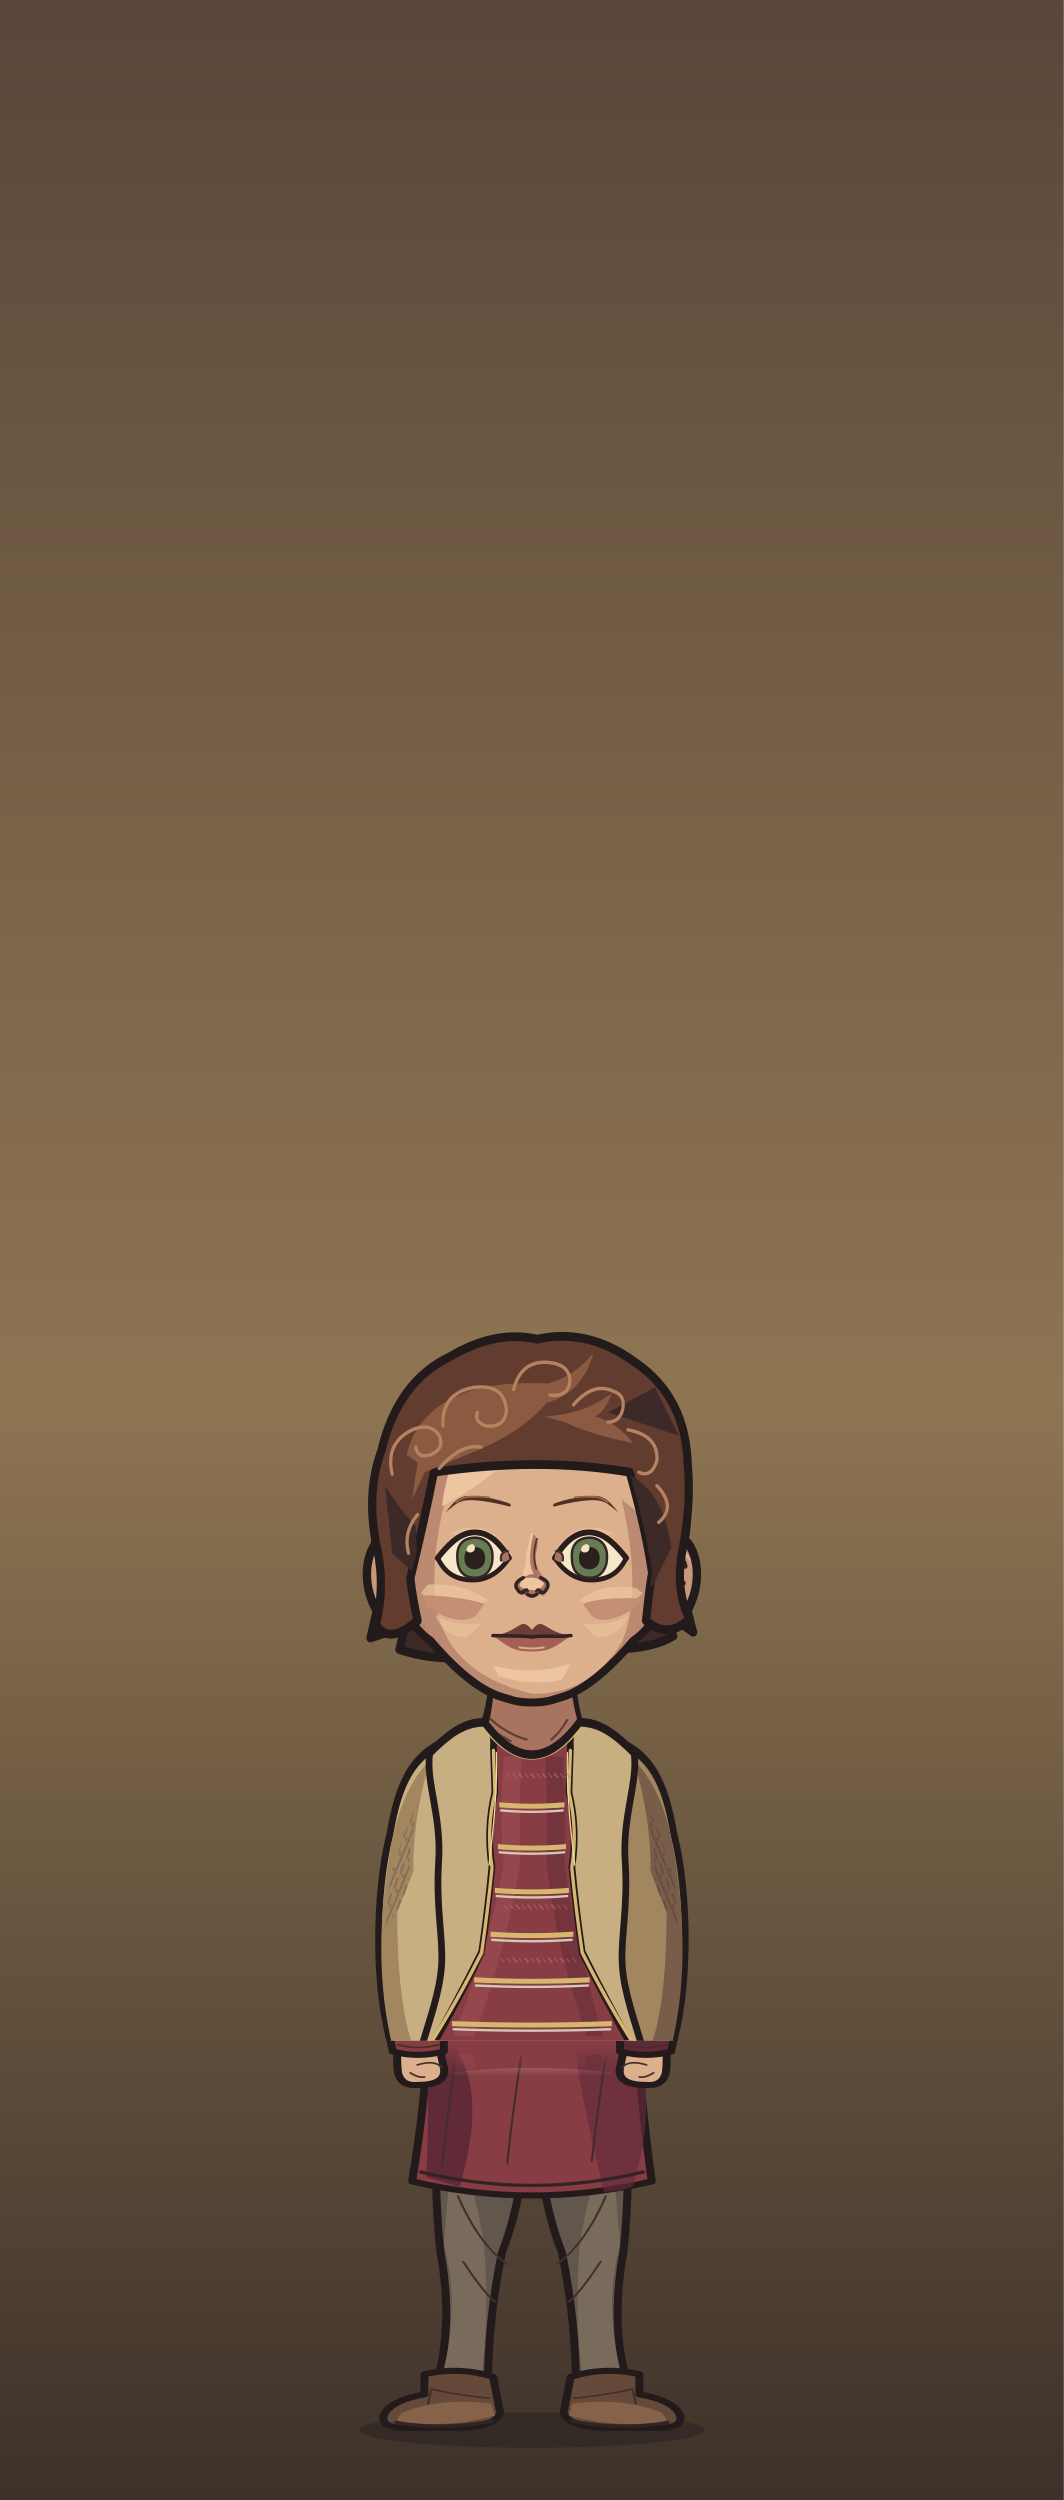
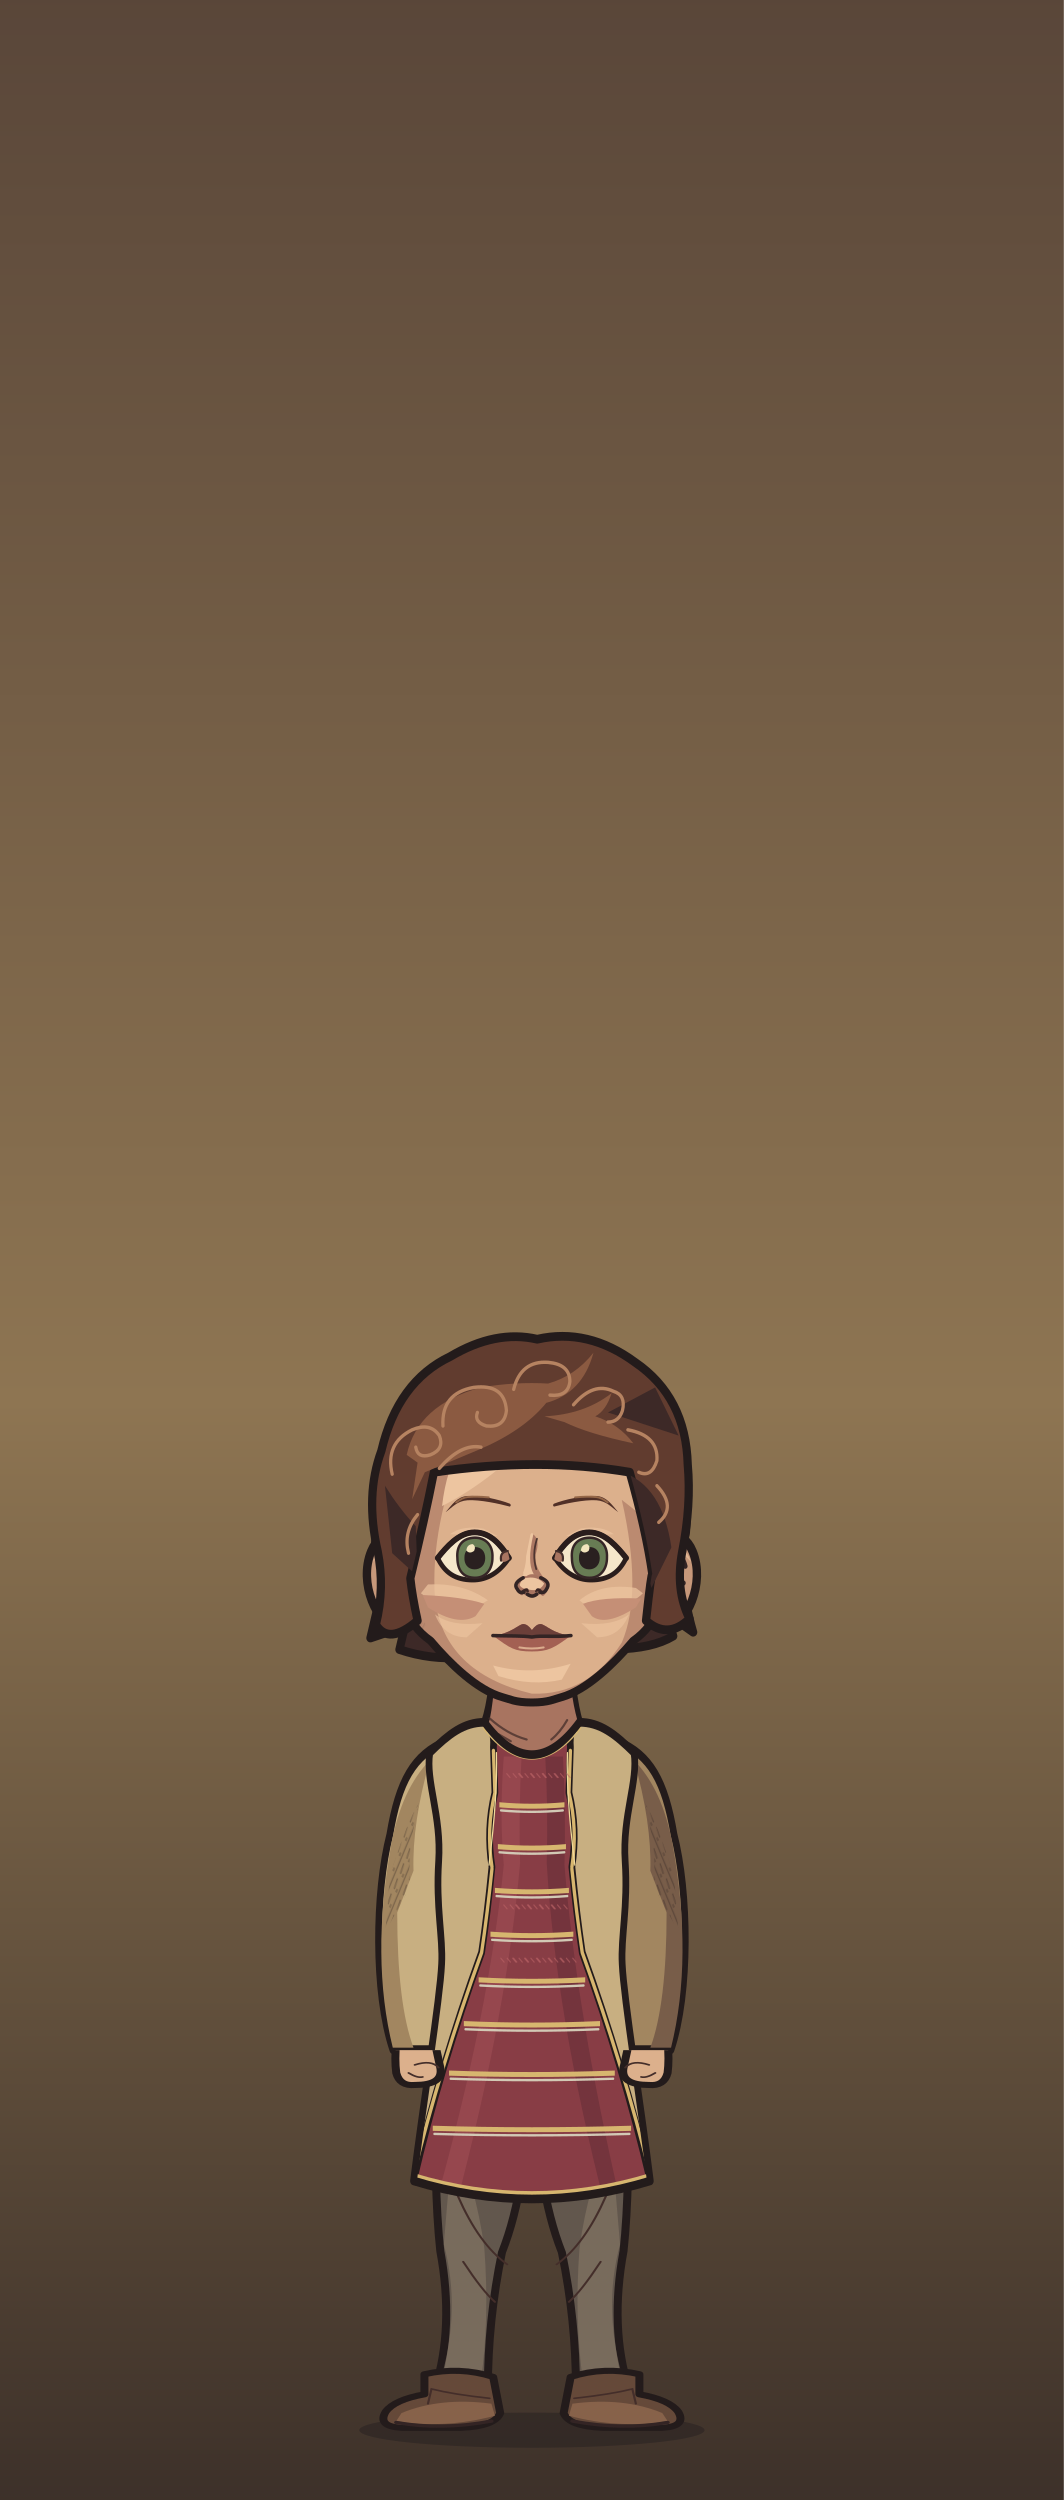
<svg xmlns="http://www.w3.org/2000/svg" xmlns:xlink="http://www.w3.org/1999/xlink" aria-labelledby="title" width="320" height="752" viewBox="0 0 320 752" role="img">
  <defs>
    <style>
      .edge {stroke:#231b1b;stroke-width:4.55;stroke-linecap:round;stroke-linejoin:round}
      .seam {fill:none;stroke:#332424;stroke-width:2.45;stroke-linecap:round;stroke-linejoin:round}
      .etch {fill:none;stroke:#442e2a;stroke-width:1.25;stroke-linecap:round}
      .hair-line {fill:none;stroke:#967661;stroke-width:1.45;stroke-linecap:round}
      .white {fill:#f5e7ca;stroke:#2a1d1c;stroke-width:2.65;stroke-linejoin:round}
      .label {fill:#efdfc1;font:600 20px Georgia,serif}
      .muted {fill:#b8aa96;font:13px 'Segoe UI',sans-serif}
      .section {fill:#dcbb8e;font:600 14px 'Segoe UI',sans-serif}
    </style>
    <linearGradient id="umber" x2="0" y2="1" gradientUnits="objectBoundingBox">
      <stop stop-color="#594639" />
      <stop offset=".56" stop-color="#8e7552" />
      <stop offset="1" stop-color="#3c3029" />
    </linearGradient>
    <linearGradient id="ash" x2="0" y2="1" gradientUnits="objectBoundingBox">
      <stop stop-color="#3b423d" />
      <stop offset=".56" stop-color="#7a7d67" />
      <stop offset="1" stop-color="#242b28" />
    </linearGradient>
    <linearGradient id="rose" x2="0" y2="1" gradientUnits="objectBoundingBox">
      <stop stop-color="#51404a" />
      <stop offset=".56" stop-color="#8a6972" />
      <stop offset="1" stop-color="#372c33" />
    </linearGradient>
    <pattern id="paper-grain" width="63" height="57" patternUnits="userSpaceOnUse">
      <path d="M1 16l2-1m21-4 5-2m16 7 6-1M12 32l3-1m16 11 4-1m20-14 4 1M4 51l5-1m41 0 9-2" fill="none" stroke="#231a1b" stroke-width=".85" opacity=".19" />
      <path d="M4 5l9-1m29 2 2-1M1 40l4-1m12 9 1-1m21-23 4-1m9 12 5-2" fill="none" stroke="#f0dbb5" stroke-width=".85" opacity=".23" />
      <path d="M16 19h.6m13-3h.7m28 6h.7m-39 15h.6m23 4h.6m-12 11h.7m29-39h.7" fill="none" stroke="#21191a" stroke-width="1.2" opacity=".28" stroke-linecap="round" />
    </pattern>
    <pattern id="ink-lines" width="7" height="9" patternUnits="userSpaceOnUse" patternTransform="rotate(28)">
      <path d="M1 -2V10m2.8-8 .6 6m1.9-1v5" stroke="#271d1d" stroke-width=".95" fill="none" opacity=".65" />
    </pattern>
    <radialGradient id="vignette" cx=".5" cy=".39" r=".72">
      <stop offset=".47" stop-color="#20191c" stop-opacity="0" />
      <stop offset="1" stop-color="#20191c" stop-opacity=".48" />
    </radialGradient>
    <g id="firs" fill="currentColor">
      <path d="M10 439Q15 379 12 300L9 220 15 146 15 54 19 80 21 147 28 230 25 326 29 439Z" />
      <path d="M17 169Q27 174 45 174L57 169 49 179 27 187 17 185                M18 194Q29 196 52 192L63 183 56 194 26 205 16 207                M15 225Q46 230 67 218L77 206 71 223 42 238 18 241                M17 252Q48 255 78 245L91 230 84 249 52 266 20 269                M14 282Q40 281 71 278L88 261 84 281 57 291 19 298                M19 312Q43 316 69 310L88 299 84 310 58 322 22 325" />
      <path d="M6 312 0 315V284L11 285M0 266 13 270V250L0 249M0 220 15 221 15 206 0 202                M0 180 16 181V167L0 165M0 141 15 150V138L0 133M0 112 17 127V118L0 104" />
      <path d="M64 440Q55 380 58 324L59 258 63 217 68 222 65 266 68 328 76 440Z                M63 291Q78 294 89 282L100 267 96 283 81 301 62 307                M63 323Q80 323 106 304L98 321 68 339                M63 316Q44 306 37 293L41 307 64 329Z" />
    </g>
    <g id="brambles" fill="none" stroke="currentColor" stroke-linecap="round" stroke-linejoin="round">
      <path stroke-width="3.8" d="M9 440Q13 401 21 380T26 333m-8 57Q39 375 43 352m-28 46Q6 377 0 376M41 440Q41 402 63 385m-20 44q26-6 39-30" />
      <path stroke-width="2" d="M23 364l14-13m-12 4-7-15m20 29 17-4m-15-1 1-11m13 49 2-17m2 14 18-5m-34 32q-12-10-17-10" />
    </g>
    <g id="night-scratches" fill="none" stroke="currentColor" stroke-width="1.2" stroke-linecap="round">
      <path d="M16 113q32-11 54-8m-30 9 16-3m184-40q19-4 44 1m-11 7 19 4                M24 335q33-3 68-16m-44 16 26-4m164-9q31 5 60-3m-39 8 38-3                M27 391q22-6 52-5m168 14q28-8 57-8m-40 11 24-4                M55 178l18-6m177 36 17 3m-12-4 17-1" />
    </g>
    <g id="shirt-setting">
      <rect width="320" height="440" fill="url(#umber)" />
      <path d="M50 217q24 8 64 1l-15 7-56 6m176-90q39-13 70-5l-26 4 28 2-64 6" fill="#856c54" opacity=".5" />
      <use xlink:href="#firs" style="color:#342827" opacity=".52" transform="translate(-26 8)" />
      <use xlink:href="#firs" style="color:#413128" opacity=".58" transform="translate(340 101) scale(-1 .81)" />
      <use xlink:href="#night-scratches" style="color:#dfbb87" opacity=".28" />
      <use xlink:href="#brambles" style="color:#291f22" opacity=".71" />
      <rect width="320" height="440" fill="url(#vignette)" />
      <rect width="320" height="440" fill="url(#paper-grain)" />
    </g>
    <g id="armor-setting">
      <rect width="320" height="440" fill="url(#ash)" />
      <path d="M42 173q49-4 68 3l-43 6 25 3-49 4m151 35q47 10 104-6l-26 14-62 8Z" fill="#707764" opacity=".48" />
      <use xlink:href="#firs" style="color:#27312c" opacity=".64" transform="translate(-36 30)" />
      <use xlink:href="#firs" style="color:#303833" opacity=".75" transform="translate(324 45) scale(-.86 1.03)" />
      <use xlink:href="#brambles" style="color:#252a27" opacity=".62" transform="translate(319 10) scale(-1 1)" />
      <use xlink:href="#night-scratches" style="color:#d8d8a9" opacity=".28" transform="translate(-2 21)" />
      <rect width="320" height="440" fill="url(#vignette)" />
      <rect width="320" height="440" fill="url(#paper-grain)" />
    </g>
    <g id="woman-setting">
      <rect width="320" height="440" fill="url(#rose)" />
      <path d="M44 235q40-4 76-1l-20 6-36 2 19 3-44 5m183-50q35 3 60-3l-24 9-31 2" fill="#775d65" opacity=".6" />
      <use xlink:href="#firs" style="color:#3b2b34" opacity=".58" transform="translate(-20 84) scale(.86 .91)" />
      <use xlink:href="#firs" style="color:#3d2e39" opacity=".68" transform="translate(327 54) scale(-.85 .98)" />
      <path d="M300 440q-2-82-6-173l-9-103 7-35 12 42 9 98 7 171Z                M294 195q-10-18-25-24l-15-1 13-4 11 2 18 15                M285 162q-13-22-34-27l-7 4 7-11 17 4 20 17                M303 242q-18-23-36-27l-13 3 15-9 11 2 21 15" fill="#3a2b33" opacity=".64" />
      <use xlink:href="#brambles" style="color:#2d2229" opacity=".8" transform="translate(12 6)" />
      <use xlink:href="#night-scratches" style="color:#e1b8a8" opacity=".28" transform="translate(0 7)" />
      <rect width="320" height="440" fill="url(#vignette)" />
      <rect width="320" height="440" fill="url(#paper-grain)" />
    </g>
    <pattern id="mail-rings" width="14" height="13" patternUnits="userSpaceOnUse" patternTransform="rotate(-7)">
      <path d="M-1 2q3-3 6 0 1 3-2 5Q0 8-1 5M6 2q3-3 6 0 1 3-2 5Q7 8 6 5M3 8q3-3 6 0 1 3-2 5-3 1-4-2M10 8q3-3 6 0" fill="none" stroke="#2d2c28" stroke-width="1.6" stroke-linecap="round" />
      <path d="M-.5 4q1.5-2 3-1m5 1q1.4-2 3-1M4 10q1.5-2 3-1m4 1q1.4-2 3-1" fill="none" stroke="#9a9b87" stroke-width="1.12" opacity=".78" stroke-linecap="round" />
    </pattern>
    <pattern id="armor-plates" width="47" height="24" patternUnits="userSpaceOnUse" patternTransform="translate(4 4) rotate(2)">
      <path d="M1 0l21 .7 1 18-3 3-17-1-1-4Zm24 1 19-1 2 15-3 7-19-2Z" fill="#85867a" stroke="#352e2a" stroke-width="1.75" stroke-linejoin="round" />
      <path d="M2 2l18 .2-.2 4L5 7 4 17Zm24 0 16-1 1 4-14 2-3 10Z" fill="#a9a58d" />
      <path d="M19 4l4 14-3 3-16-1 13-4Zm22 2 4 10-2 5-17-1 13-4Z" fill="#62655f" />
      <path d="M7 7l1-.5m6 12 3-2m16-7 5-1m-7 5 4-2" fill="none" stroke="#d0c0a0" stroke-width=".9" opacity=".76" />
      <path d="M6 12q2-2 2.7 1-1 2.2-2.7.5Zm12 1q1.8-2 2.4.6-1 2.6-2.5.8Zm11 1q1-2.2 2.8-1-.2 2.9-2.8 2.1Zm12-2q2.2-1.4 2.3.8-1 2.3-2.3.5Z" fill="#3c342d" />
    </pattern>
    <clipPath id="portrait-frame">
-       <rect width="320" height="440" />
+       <rect width="320" height="752" />
    </clipPath>
    <clipPath id="wardrobe-torso-mask">
-       <path d="M128 273 C114 273 104 279 91 289 C88 304 99 322 97 346 C95 370 100 386 99 400 C98 415 90 431 85 445 H235 C230 431 222 415 221 400 C220 386 225 370 223 346 C221 322 232 304 229 289 C216 279 206 273 192 273 Q160 307 128 273Z" />
+       <path d="M128 273 C114 273 104 279 91 289 C88 304 99 322 97 346 C95 370 100 386 99 400 C98 418 86 476 80 514 Q160 533 240 514 C234 476 222 418 221 400 C220 386 225 370 223 346 C221 322 232 304 229 289 C216 279 206 273 192 273 Q160 307 128 273Z" />
    </clipPath>
    <clipPath id="wardrobe-sleeve-mask">
      <path d="M102 283 C80 290 70 304 64 332 C54 362 53 415 66 445 H96 Q120 406 120 336Z" />
    </clipPath>
    <clipPath id="face-shape-clip">
      <path d="M 160 67 C 199 67 226 84 230 128 C 231 143 233 164 233 177 C 233 189 233 202 217.5 213 C 206.53 226 191.02 241 176.72 245 C 172.72 246 169.68 248 160 248 C 150.32 248 147.28 246 143.28 245 C 128.98 241 113.47 226 102.5 213 C 87 202 87 189 87 177 C 87 164 89 143 90 128 C 94 84 121 67 160 67 Z" />
    </clipPath>
    <clipPath id="face-features-eye-left">
      <path d="M-21 0 C-16 -6 -9 -14 0 -14 C9 -14 15 -7 19.5 0 C14 8 7 12 -1 12 C-11 12 -17 8 -21 0Z" />
    </clipPath>
    <clipPath id="face-features-eye-right">
      <path d="M-21 0 C-16 -6 -9 -14 0 -14 C9 -14 15 -7 19.5 0 C14 8 7 12 -1 12 C-11 12 -17 8 -21 0Z" />
    </clipPath>
    <clipPath id="face-features-nose-bridge">
      <path d="M154 144H167V179L172 185V187H149V185L154 179Z" />
    </clipPath>
    <clipPath id="hair-crown-clip">
      <path d="M97 198q-16 13-23 2 5-19 1-38-7-29 2-52 9-36 38-49 25-14 48-9 28-6 54 12 28 18 29 53 2 21-3 45-4 20 4 35-12 11-24 1Q226 172 226.5 174Q223 151 214 121Q164 113 106 121Q101 145 93 176Q94 185 97 198Z" />
    </clipPath>
-     <clipPath id="full-costume-join-outline">
-       <path d="M100 435 Q101 474 92 545 Q160 566 228 545 Q221 477 220 435Z" />
-     </clipPath>
-     <linearGradient id="full-costume-join-fade" x1="0" y1="0" x2="0" y2="1">
-       <stop offset="0" stop-color="#fff" />
-       <stop offset="1" stop-color="#000" />
-     </linearGradient>
-     <mask id="full-costume-join-mask" maskUnits="userSpaceOnUse" x="0" y="440" width="320" height="26">
-       <rect x="0" y="440" width="320" height="26" fill="url(#full-costume-join-fade)" />
-     </mask>
+     <clipPath id="full-costume-hands-clip">
+       <rect x="0" y="447" width="320" height="305" />
+     </clipPath>
  </defs>
  <rect width="320" height="752" fill="url(#umber)" />
  <g data-part="child-figure" transform="translate(160 731) scale(0.53) translate(-160 -661)">
    <g data-part="full-costume">
      <ellipse cx="160" cy="661" rx="98" ry="10" fill="#261f20" opacity=".5" />
      <g transform="matrix(1 0 0 .76 0 105.6)">
        <g>
          <path d="M106 469 L158 469 Q158 548 143 598 Q135 649 135 700 H105 Q116 654 108 597 Q104 548 106 469Z" fill="#62574d" class="edge" />
          <path d="M115 514 Q128 546 133 595 Q136 649 131 694 H108Q120 641 110 592Z" fill="#8c7c69" opacity=".53" />
          <path d="M118 556Q130 592 146 607 M121 605Q132 627 139 635" class="etch" />
          <g transform="translate(0 0)">
            <path d="M99 689Q119 683 138 691L142 718Q139 728 120 729H86Q72 728 77 717Q82 708 99 704Z" fill="#654939" class="edge" />
            <path d="M86 718Q108 706 137 711L139 720Q110 730 83 724Z" fill="#87624a" />
            <path d="M101 711L103 700Q115 704 136 707" class="etch" />
            <path d="M83 725Q108 731 137 724" class="seam" />
          </g>
        </g>
        <g transform="translate(320 0) scale(-1 1)">
          <path d="M106 469 L158 469 Q158 548 143 598 Q135 649 135 700 H105 Q116 654 108 597 Q104 548 106 469Z" fill="#62574d" class="edge" />
          <path d="M115 514 Q128 546 133 595 Q136 649 131 694 H108Q120 641 110 592Z" fill="#8c7c69" opacity=".53" />
          <path d="M118 556Q130 592 146 607 M121 605Q132 627 139 635" class="etch" />
          <g transform="translate(0 0)">
            <path d="M99 689Q119 683 138 691L142 718Q139 728 120 729H86Q72 728 77 717Q82 708 99 704Z" fill="#654939" class="edge" />
            <path d="M86 718Q108 706 137 711L139 720Q110 730 83 724Z" fill="#87624a" />
            <path d="M101 711L103 700Q115 704 136 707" class="etch" />
            <path d="M83 725Q108 731 137 724" class="seam" />
          </g>
        </g>
-         <path d="M100 435 Q101 474 92 545 Q160 566 228 545 Q221 477 220 435Z" fill="#883d45" class="edge" />
-         <path d="M110 435 Q137 470 119 549 L100 542 Q102 495 100 435Z" fill="#612a38" />
-         <path d="M184 442Q188 484 201 553Q220 551 218 545 Q231 491 219 440Z" fill="#612a38" opacity=".66" />
-         <path d="M117 451Q112 493 109 534" class="etch" />
-         <path d="M154 451Q149 493 146 532" class="etch" />
-         <path d="M202 451Q197 493 194 530" class="etch" />
-         <path d="M97 538Q160 558 223 538" class="seam" />
-         <g clip-path="url(#full-costume-join-outline)" mask="url(#full-costume-join-mask)">
-           <use transform="matrix(1 0 0 -4 0 2200)" xlink:href="#full-costume-upper" />
-         </g>
-         <g>
-           <path d="M84 441 Q83 454 84 464 Q86 474 95 473Q112 473 110 460 L107 442Z" fill="#dcb08c" class="edge" data-part="hand" />
-           <path d="M95 458Q105 454 109 460 M91 464q5 4 8 3" class="etch" />
-           <path d="M79 435H110L110 448Q95 453 81 448Z" fill="#883d45" class="edge" />
-           <path d="M84 443Q95 447 107 443" class="etch" />
-         </g>
-         <g transform="translate(320 0) scale(-1 1)">
-           <path d="M84 441 Q83 454 84 464 Q86 474 95 473Q112 473 110 460 L107 442Z" fill="#dcb08c" class="edge" data-part="hand" />
-           <path d="M95 458Q105 454 109 460 M91 464q5 4 8 3" class="etch" />
-           <path d="M79 435H110L110 448Q95 453 81 448Z" fill="#612a38" class="edge" />
-           <path d="M84 443Q95 447 107 443" class="etch" />
-         </g>
-       </g>
-     </g>
-     <g clip-path="url(#portrait-frame)" id="full-costume-upper">
+       </g>
+     </g>
+     <g clip-path="url(#portrait-frame)">
      <g id="hair-back" transform="matrix(1.029 0 0 1.094 -4.706 -15.059)">
        <path d="M104 96q-25 16-27 45-7 21 0 42l-6 24 19-6-3 12q35 11 69-6 59 12 82-1l-4-12 15 10q-9-29-4-52 4-39-23-58Z" fill="#3d2927" class="edge" />
      </g>
      <g data-part="neck">
        <g id="face-shape-neck">
          <path d="M 139 219 Q 138 249 132 263 Q 125 270 109 278 L 126 301 194 301 211 278 Q 195 270 188 263 Q 183 250 181 219 Z" fill="#d0a282" class="edge" />
          <path d="M 139 224 181 224 Q 182 247 187 262 Q 178 275 160 277 Q 142 275 134 266 Q 139 249 139 224 Z" fill="#a87460" />
          <path d="M 136 257 q 10 9 21 12 m -16 -3 7 4 m 32 -12 q -4 7 -9 11" class="etch" opacity=".75" />
        </g>
      </g>
      <g data-part="wardrobe" transform="matrix(0.84 0 0 1.08 25.6 -35.6)">
        <g id="wardrobe-outfit-castile_royal_pellote" data-outfit="castile_royal_pellote">
          <path d="M102 283 C80 290 70 304 64 332 C54 362 53 415 66 445 H96 Q120 406 120 336Z" fill="#c8af81" class="edge" />
          <g data-part="sleeve-left" clip-path="url(#wardrobe-sleeve-mask)">
            <path d="M65 337 Q72 308 91 293 Q79 326 80 351 L69 373 Q69 421 80 444 H66 Q51 397 65 337Z" fill="#a28660" />
            <path d="M64 354 Q75 326 84 315 Q75 342 78 359 L61 383Z" fill="url(#ink-lines)" opacity=".44" />
          </g>
          <g transform="translate(320 0) scale(-1 1)">
            <path d="M102 283 C80 290 70 304 64 332 C54 362 53 415 66 445 H96 Q120 406 120 336Z" fill="#a28660" class="edge" />
            <g data-part="sleeve-right" clip-path="url(#wardrobe-sleeve-mask)">
              <path d="M65 337 Q72 308 91 293 Q79 326 80 351 L69 373 Q69 421 80 444 H66 Q51 397 65 337Z" fill="#785d49" />
              <path d="M64 354 Q75 326 84 315 Q75 342 78 359 L61 383Z" fill="url(#ink-lines)" opacity=".44" />
            </g>
          </g>
-           <path d="M128 273 C114 273 104 279 91 289 C88 304 99 322 97 346 C95 370 100 386 99 400 C98 415 90 431 85 445 H235 C230 431 222 415 221 400 C220 386 225 370 223 346 C221 322 232 304 229 289 C216 279 206 273 192 273 Q160 307 128 273Z" fill="#c8af81" />
+           <path d="M128 273 C114 273 104 279 91 289 C88 304 99 322 97 346 C95 370 100 386 99 400 C98 418 86 476 80 514 Q160 533 240 514 C234 476 222 418 221 400 C220 386 225 370 223 346 C221 322 232 304 229 289 C216 279 206 273 192 273 Q160 307 128 273Z" fill="#c8af81" />
          <g data-part="torso" clip-path="url(#wardrobe-torso-mask)">
-             <path d="M128 273 Q160 305 192 273 Q185 276 186 286 L185 310 Q191 329 187 349 Q190 373 194 394 Q210 419 228 444 H92 Q110 419 126 394 Q130 373 133 349 Q129 329 135 310 L134 286 Q135 276 128 273Z" fill="#883d45" class="edge" />
-             <path d="M141 291 Q138 322 141 348 Q131 391 107 438 L121 438 Q143 391 152 347 Q151 319 153 291Z" fill="#bb6366" opacity=".27" />
-             <path d="M181 291 Q183 323 182 348 Q190 390 208 438 L197 438 Q176 391 170 347 Q171 318 169 291Z" fill="#481f29" opacity=".31" />
-             <path d="M128 276 Q160 307 192 276 M186 288 L185 310 Q191 329 187 349 M134 288 L135 310 Q129 329 133 349 M133 350 Q130 373 126 394 Q110 419 92 441 M187 350 Q190 373 194 394 Q210 419 228 441 M92 441 Q160 446 228 441" fill="none" stroke="#d7b66f" stroke-width="2.25" stroke-linecap="round" stroke-linejoin="round" />
+             <path d="M128 273 Q160 305 192 273 Q185 276 186 286 L185 310 Q191 329 187 349 Q190 373 194 394 Q222 454 240 514 Q160 533 80 514 Q98 454 126 394 Q130 373 133 349 Q129 329 135 310 L134 286 Q135 276 128 273Z" fill="#883d45" class="edge" />
+             <path d="M141 291 Q138 322 141 348 Q131 426 95 526 L109 526 Q143 426 152 347 Q151 319 153 291Z" fill="#bb6366" opacity=".27" />
+             <path d="M181 291 Q183 323 182 348 Q190 425 220 526 L209 526 Q176 426 170 347 Q171 318 169 291Z" fill="#481f29" opacity=".31" />
+             <path d="M128 276 Q160 307 192 276 M186 288 L185 310 Q191 329 187 349 M134 288 L135 310 Q129 329 133 349 M133 350 Q130 373 126 394 Q98 454 80 511 M187 350 Q190 373 194 394 Q222 454 240 511 M80 511 Q160 530 240 511" fill="none" stroke="#d7b66f" stroke-width="2.25" stroke-linecap="round" stroke-linejoin="round" />
            <path d="M130 278 Q160 304 190 278 M184 289 Q183 311 189 348 M136 289 Q137 311 131 348" fill="none" stroke="#f0d99b" stroke-width=".85" stroke-linecap="round" />
            <path d="M138 315 Q160 316.6 182 315 L182 317.7 Q160 319.1 138 317.7Z" fill="#d7b66f" />
            <path d="M139 319.3 Q160 320.8 181 319.3" fill="none" stroke="#d2c9b5" stroke-width="1.25" stroke-linecap="round" />
            <path d="M137 337 Q160 338.6 183 337 L183 339.7 Q160 341.1 137 339.7Z" fill="#d7b66f" />
            <path d="M138 341.3 Q160 342.8 182 341.3" fill="none" stroke="#d2c9b5" stroke-width="1.25" stroke-linecap="round" />
            <path d="M135 360 Q160 361.6 185 360 L185 362.7 Q160 364.1 135 362.7Z" fill="#d7b66f" />
            <path d="M136 364.3 Q160 365.8 184 364.3" fill="none" stroke="#d2c9b5" stroke-width="1.25" stroke-linecap="round" />
            <path d="M132 383 Q160 384.6 188 383 L188 385.7 Q160 387.1 132 385.7Z" fill="#d7b66f" />
            <path d="M133 387.3 Q160 388.8 187 387.3" fill="none" stroke="#d2c9b5" stroke-width="1.25" stroke-linecap="round" />
-             <path d="M121 407 Q160 408.6 199 407 L199 409.7 Q160 411.1 121 409.7Z" fill="#d7b66f" />
-             <path d="M122 411.3 Q160 412.8 198 411.3" fill="none" stroke="#d2c9b5" stroke-width="1.25" stroke-linecap="round" />
-             <path d="M106 430 Q160 431.6 214 430 L214 432.7 Q160 434.1 106 432.7Z" fill="#d7b66f" />
-             <path d="M107 434.3 Q160 435.8 213 434.3" fill="none" stroke="#d2c9b5" stroke-width="1.25" stroke-linecap="round" />
+             <path d="M124 407 Q160 408.6 196 407 L196 409.7 Q160 411.1 124 409.7Z" fill="#d7b66f" />
+             <path d="M125 411.3 Q160 412.8 195 411.3" fill="none" stroke="#d2c9b5" stroke-width="1.25" stroke-linecap="round" />
+             <path d="M114 430 Q160 431.6 206 430 L206 432.7 Q160 434.1 114 432.7Z" fill="#d7b66f" />
+             <path d="M115 434.3 Q160 435.8 205 434.3" fill="none" stroke="#d2c9b5" stroke-width="1.25" stroke-linecap="round" />
+             <path d="M104 456 Q160 457.6 216 456 L216 458.7 Q160 460.1 104 458.7Z" fill="#d7b66f" />
+             <path d="M105 460.3 Q160 461.8 215 460.3" fill="none" stroke="#d2c9b5" stroke-width="1.25" stroke-linecap="round" />
+             <path d="M93 485 Q160 486.6 227 485 L227 487.7 Q160 489.1 93 487.7Z" fill="#d7b66f" />
+             <path d="M94 489.3 Q160 490.8 226 489.3" fill="none" stroke="#d2c9b5" stroke-width="1.25" stroke-linecap="round" />
            <path d="M143 300l2.2 2m2.1 -2 2.2 2m2.1 -2 2.2 2" fill="none" stroke="#bb6366" stroke-width=".72" opacity=".58" stroke-linecap="round" />
            <path d="M151 300l2.2 2m2.1 -2 2.2 2m2.1 -2 2.2 2" fill="none" stroke="#bb6366" stroke-width=".72" opacity=".58" stroke-linecap="round" />
            <path d="M159 300l2.2 2m2.1 -2 2.2 2m2.1 -2 2.2 2" fill="none" stroke="#bb6366" stroke-width=".72" opacity=".58" stroke-linecap="round" />
            <path d="M167 300l2.2 2m2.1 -2 2.2 2m2.1 -2 2.2 2" fill="none" stroke="#bb6366" stroke-width=".72" opacity=".58" stroke-linecap="round" />
            <path d="M175 300l2.2 2m2.1 -2 2.2 2m2.1 -2 2.2 2" fill="none" stroke="#bb6366" stroke-width=".72" opacity=".58" stroke-linecap="round" />
            <path d="M141 369l2.2 2m2.1 -2 2.2 2m2.1 -2 2.2 2" fill="none" stroke="#bb6366" stroke-width=".72" opacity=".58" stroke-linecap="round" />
            <path d="M149 369l2.2 2m2.1 -2 2.2 2m2.1 -2 2.2 2" fill="none" stroke="#bb6366" stroke-width=".72" opacity=".58" stroke-linecap="round" />
            <path d="M157 369l2.2 2m2.1 -2 2.2 2m2.1 -2 2.2 2" fill="none" stroke="#bb6366" stroke-width=".72" opacity=".58" stroke-linecap="round" />
            <path d="M165 369l2.2 2m2.1 -2 2.2 2m2.1 -2 2.2 2" fill="none" stroke="#bb6366" stroke-width=".72" opacity=".58" stroke-linecap="round" />
            <path d="M173 369l2.2 2m2.1 -2 2.2 2m2.1 -2 2.2 2" fill="none" stroke="#bb6366" stroke-width=".72" opacity=".58" stroke-linecap="round" />
            <path d="M139 397l2.2 2m2.1 -2 2.2 2m2.1 -2 2.2 2" fill="none" stroke="#bb6366" stroke-width=".72" opacity=".58" stroke-linecap="round" />
            <path d="M147 397l2.2 2m2.1 -2 2.2 2m2.1 -2 2.2 2" fill="none" stroke="#bb6366" stroke-width=".72" opacity=".58" stroke-linecap="round" />
            <path d="M155 397l2.2 2m2.1 -2 2.2 2m2.1 -2 2.2 2" fill="none" stroke="#bb6366" stroke-width=".72" opacity=".58" stroke-linecap="round" />
            <path d="M163 397l2.2 2m2.1 -2 2.2 2m2.1 -2 2.2 2" fill="none" stroke="#bb6366" stroke-width=".72" opacity=".58" stroke-linecap="round" />
            <path d="M171 397l2.2 2m2.1 -2 2.2 2m2.1 -2 2.2 2" fill="none" stroke="#bb6366" stroke-width=".72" opacity=".58" stroke-linecap="round" />
            <path d="M179 397l2.2 2m2.1 -2 2.2 2m2.1 -2 2.2 2" fill="none" stroke="#bb6366" stroke-width=".72" opacity=".58" stroke-linecap="round" />
          </g>
-           <path d="M128 273 C114 273 104 279 91 289 C88 304 99 322 97 346 C95 370 100 386 99 400 C98 415 90 431 85 445 H235 C230 431 222 415 221 400 C220 386 225 370 223 346 C221 322 232 304 229 289 C216 279 206 273 192 273 Q160 307 128 273Z" fill="none" class="edge" />
+           <path d="M128 273 C114 273 104 279 91 289 C88 304 99 322 97 346 C95 370 100 386 99 400 C98 418 86 476 80 514 Q160 533 240 514 C234 476 222 418 221 400 C220 386 225 370 223 346 C221 322 232 304 229 289 C216 279 206 273 192 273 Q160 307 128 273Z" fill="none" class="edge" />
        </g>
      </g>
      <g id="face-shape">
        <g id="face-shape-ears">
          <g transform="translate(97 179) scale(-1.046 1.19)">
            <path d="M -4 -15 C 7 -26 22 -25 27 -14 C 34 1 24 21 12 23 L -4 18 Z" fill="#c7987a" class="edge" />
            <path d="M 7 -15 C 16 -20 24 -16 26 -9 C 22 -14 16 -14 13 -11 L 10 -1 Z" fill="#edc5a0" opacity=".66" />
            <path d="M 23 -7 Q 20 -17 10 -11 L 7 2 M 22 1 Q 15 -2 11 6" class="seam" />
          </g>
          <g transform="translate(223 179) scale(1.046 1.19)">
            <path d="M -4 -15 C 7 -26 22 -25 27 -14 C 34 1 24 21 12 23 L -4 18 Z" fill="#c7987a" class="edge" />
            <path d="M 7 -15 C 16 -20 24 -16 26 -9 C 22 -14 16 -14 13 -11 L 10 -1 Z" fill="#edc5a0" opacity=".66" />
            <path d="M 23 -7 Q 20 -17 10 -11 L 7 2 M 22 1 Q 15 -2 11 6" class="seam" />
          </g>
        </g>
        <path d="M 160 67 C 199 67 226 84 230 128 C 231 143 233 164 233 177 C 233 189 233 202 217.5 213 C 206.53 226 191.02 241 176.72 245 C 172.72 246 169.68 248 160 248 C 150.32 248 147.28 246 143.28 245 C 128.98 241 113.47 226 102.5 213 C 87 202 87 189 87 177 C 87 164 89 143 90 128 C 94 84 121 67 160 67 Z" fill="#dcb08c" />
        <g clip-path="url(#face-shape-clip)">
          <path d="M 70 141 Q 104 91 123 97 Q 102 148 105 189 Q 110 231 160 243 Q 192 244 211 214 Q 223 186 211 133 Q 235 151 250 174 L 250 265 70 265 Z" fill="#bb8a70" />
          <path d="M 109 136.5 Q 114 93 142 92 Q 173 83 195 101 Q 174 92 152 106 Q 130 126 109 136.5 Z" fill="#edc5a0" />
          <g transform="translate(160 0) scale(-1 1)">
            <path d="M 25 190 Q 39 180 59 181 L 63 186 Q 53 194 32 194 Z" fill="#edc5a0" opacity=".72" />
            <path d="M 27 192 Q 39 188 62 187 L 59 194 Q 42 205 32 199 Z" fill="#c58f76" />
            <path d="M 28 203 Q 46 205 55 198 Q 50 211 37 211 Z" fill="#edc5a0" opacity=".62" />
          </g>
          <g transform="translate(160 0) scale(1 1)">
            <path d="M 27 190 Q 39 180 59 183 L 63 186 Q 53 196 32 194 Z" fill="#edc5a0" opacity=".72" />
            <path d="M 29 192 Q 39 188 62 189 L 59 194 Q 42 205 34 199 Z" fill="#c58f76" />
            <path d="M 28 203 Q 46 205 55 198 Q 50 211 37 211 Z" fill="#edc5a0" opacity=".62" />
          </g>
          <path d="M 92 183 Q 99 211 120 232 L 132 247 119 248 Q 98 234 85 212 Z M 229 184 Q 224 217 203 241 L 193 250 209 247 Q 230 233 240 211 Z" fill="url(#ink-lines)" opacity=".14" />
          <path d="M 138 227 Q 160 233 182 226 L 177 235 Q 160 239 141 233 Z" fill="#edc5a0" />
        </g>
        <path d="M 160 67 C 199 67 226 84 230 128 C 231 143 233 164 233 177 C 233 189 233 202 217.5 213 C 206.53 226 191.02 241 176.72 245 C 172.72 246 169.68 248 160 248 C 150.32 248 147.28 246 143.28 245 C 128.98 241 113.47 226 102.5 213 C 87 202 87 189 87 177 C 87 164 89 143 90 128 C 94 84 121 67 160 67 Z" fill="none" class="edge" />
      </g>
      <g clip-path="url(#face-shape-clip)">
        <g data-part="eyes">
          <g transform="matrix(1 0 0 1.04 127.5 166)">
            <path d="M-14 -13 Q-7 -18 5 -16 L13 -12" fill="#edc5a0" opacity=".65" />
            <path d="M-21 0 C-16 -6 -9 -14 0 -14 C9 -14 15 -7 19.5 0 C14 8 7 12 -1 12 C-11 12 -17 8 -21 0Z" class="white" />
            <g clip-path="url(#face-features-eye-left)">
              <g transform="translate(0 0) scale(1 1)">
                <path d="M-9.8 0 C-10.4 -7 -6.6 -10.9 0 -11.1 C6.1 -11.2 10.5 -7 10.1 -.3 C10.2 5.9 6.4 11 0 10.8 C-6.1 10.7 -9.7 7.2 -9.8 0Z" fill="#687c54" stroke="#352526" stroke-width="1.4" />
                <path d="M-5.8 -.2C-5.9-3.8-3.5-6 .1-6 3.8-6 6-3.6 6 .1 6 3.9 3.3 6.3-.2 6.2-3.9 6.1-6 3.3-5.8-.2Z" fill="#2a2020" />
                <path d="M-4.7-4.1Q-4.4-7.4-1.1-7.6 .9-6.3-.3-3.9-2.9-2-4.7-4.1Z" fill="#f3e4bd" />
              </g>
            </g>
            <path d="M-21 0 C-16 -6 -9 -14 0 -14 C9 -14 15 -7 19.5 0" fill="none" stroke="#2a1d1c" stroke-width="3.15" stroke-linecap="round" />
            <path d="M18.8 -3.8 Q14.2 -3.4 15 1.4 Q16.5 3.2 19.8 .6Z" fill="#a87460" />
            <path d="M18.8 -3.8 Q14.2 -3.4 15 1.4" class="etch" />
          </g>
          <g transform="matrix(-1 0 0 1.04 192.5 166)">
            <path d="M-14 -13 Q-7 -18 5 -16 L13 -12" fill="#edc5a0" opacity=".65" />
            <path d="M-21 0 C-16 -6 -9 -14 0 -14 C9 -14 15 -7 19.5 0 C14 8 7 12 -1 12 C-11 12 -17 8 -21 0Z" class="white" />
            <g clip-path="url(#face-features-eye-right)">
              <g transform="translate(0 0) scale(-1 1)">
                <path d="M-9.8 0 C-10.4 -7 -6.6 -10.9 0 -11.1 C6.1 -11.2 10.5 -7 10.1 -.3 C10.2 5.9 6.4 11 0 10.8 C-6.1 10.7 -9.7 7.2 -9.8 0Z" fill="#687c54" stroke="#352526" stroke-width="1.4" />
                <path d="M-5.8 -.2C-5.9-3.8-3.5-6 .1-6 3.8-6 6-3.6 6 .1 6 3.9 3.3 6.3-.2 6.2-3.9 6.1-6 3.3-5.8-.2Z" fill="#2a2020" />
                <path d="M-4.7-4.1Q-4.4-7.4-1.1-7.6 .9-6.3-.3-3.9-2.9-2-4.7-4.1Z" fill="#f3e4bd" />
              </g>
            </g>
            <path d="M-21 0 C-16 -6 -9 -14 0 -14 C9 -14 15 -7 19.5 0" fill="none" stroke="#2a1d1c" stroke-width="3.15" stroke-linecap="round" />
            <path d="M18.8 -3.8 Q14.2 -3.4 15 1.4 Q16.5 3.2 19.8 .6Z" fill="#a87460" />
            <path d="M18.8 -3.8 Q14.2 -3.4 15 1.4" class="etch" />
          </g>
        </g>
        <g data-part="brows">
          <g transform="matrix(1 0 0 1 127.5 137)">
            <path d="M-16.5 3 C-12.75 -1.328 -10 -5.818 -4 -6.218 C3 -6.618 14 -4.218 20 -1.828 Q21 -1 20 -0.172 C14 -1.782 3 -4.182 -4 -3.782 C-10 -3.382 -12.75 0.328 -16.5 3Z" fill="#513027" />
            <path d="M-10.5 -2.55 Q-7 -5.3 -4 -5.6 Q1 -6.1 8 -5.4" fill="none" stroke="#956748" stroke-width="1.1" stroke-linecap="round" />
          </g>
          <g transform="matrix(-1 0 0 1 192.5 137)">
            <path d="M-16.5 3 C-12.75 -1.328 -10 -5.818 -4 -6.218 C3 -6.618 14 -4.218 20 -1.828 Q21 -1 20 -0.172 C14 -1.782 3 -4.182 -4 -3.782 C-10 -3.382 -12.75 0.328 -16.5 3Z" fill="#513027" />
            <path d="M-10.5 -2.55 Q-7 -5.3 -4 -5.6 Q1 -6.1 8 -5.4" fill="none" stroke="#956748" stroke-width="1.1" stroke-linecap="round" />
          </g>
        </g>
        <g data-part="nose" transform="translate(160 160) scale(.82 .82) translate(-160 -160)">
          <g clip-path="url(#face-features-nose-bridge)">
            <path d="M159 151 Q161 148 161 154 Q157 169 162 177 L158 183 152 182 Q156 174 156 166Z" fill="#edc5a0" />
            <path d="M161 151 Q166 155 162.5 165 Q161.5 174 170 183 L167 187 161 178 Q156.5 170 161 151Z" fill="#a87460" opacity=".93" />
            <path d="M163.5 154 Q160 165 163 175" class="etch" opacity=".9" />
          </g>
          <path d="M156 180 Q160 177 165 180 C167 180 166.09 180 168.5 182 Q172.5 186 170.5 190 Q167.5 196 166.09 192 Q160 197 153.91 192 Q153.5 195 149.5 190 Q147.5 186 151.5 183 Q154 179 156 180Z" fill="#a87460" />
          <path d="M157 181 Q164 180 168.5 185 Q165.95 190 160 189.5 Q152.775 189 151.5 186 Q153 181 157 181Z" fill="#edc5a0" />
          <path d="M153.91 181 Q146.5 185 150.0 189 Q151.5 192 154.5 191 M166.09 181 Q173.5 184 170.0 189 Q168.5 192 165.5 191" class="seam" />
          <path d="M152.65 190 q5.25 -4 5.25 1 q-5.25 -1 -5.25 -1Z M162.1 191 q1 -5 5.25 -1 q-2 0 -5.25 1Z" fill="#3b2524" />
          <path d="M156.8 192.3 Q160.25 195 163.3 192.3" class="seam" />
        </g>
        <g data-part="mouth" transform="translate(160 160) scale(.82 .82) translate(-160 -160)">
          <path d="M133 221 C145.15 220 151 213 154 213 Q157 213 160 217.2 Q163 213 166 213 C169 213 174.85 220 187 221 C174.85 230 171 232 160 232 C148 232 145.15 230 133 221Z" fill="#a36053" />
          <path d="M133 221 C145.15 220 151 213 154 213 Q157 213 160 217.2 Q163 213 166 213 C169 213 174.85 220 187 221 C174.85 222.25 167 220.7 160 222 C153 221 145.15 221.4 133 221Z" fill="#56322f" opacity=".72" />
          <path d="M133 221 C145.15 221.4 153 221 160 222 C167 220.7 174.85 222.25 187 221" class="seam" />
          <path d="M151.36 229.2 Q160 230.7 168.1 229.2" fill="none" stroke="#edc5a0" stroke-width="1.4" stroke-linecap="round" opacity=".76" />
        </g>
      </g>
      <g id="hair-front">
        <g transform="matrix(1.029 0 0 1.094 -4.706 -15.059)">
          <path d="M97 198q-16 13-23 2 5-19 1-38-7-29 2-52 9-36 38-49 25-14 48-9 28-6 54 12 28 18 29 53 2 21-3 45-4 20 4 35-12 11-24 1Q226 172 226.5 174Q223 151 214 121Q164 113 106 121Q101 145 93 176Q94 185 97 198Z" fill="#613c2f" class="edge" />
          <g clip-path="url(#hair-crown-clip)">
            <path d="M91 112q6-26 41-35 19-3 37-2 15-4 25-16-6 21-26 26-13 15-39 25l-28 11-7 14 3-19Zm76-20q22-1 37-12-3 9-9 12 13 4 21 14-25-5-38-11Z" fill="#8b5a41" />
            <path d="M79 128q8 12 17 21l1 26-14-12Zm123-38 26-13 13 25Z M210 121q22 7 27 39l-11 21Z" fill="#3d2927" />
            <path d="M83 122q-4-16 11-23 10-4 15 3 3 7-5 10-7 2-8-4M111 97q-1-17 17-20 17-2 18 12-1 9-11 8-7-2-5-7M150 78q4-15 19-14 12 1 12 10-1 8-11 7M183 86q11-12 22-7 7 2 5 10-2 6-8 6M213 99q17 3 16 16-3 9-10 6M229 128q11 11 1 19M109 119q12-13 23-11M97 143q-8 9-5 20" fill="none" stroke="#b68361" stroke-width="1.8" stroke-linecap="round" stroke-linejoin="round" />
          </g>
        </g>
      </g>
    </g>
+     <g data-part="handheld-equipment">
+       <g transform="matrix(1 0 0 .76 0 105.6)">
+         <g data-part="hands" clip-path="url(#full-costume-hands-clip)">
+           <g>
+             <path d="M83 441 Q82 454 83 464 Q85 474 93.5 473Q110 473 108 460 L105 442Z" fill="#dcb08c" class="edge" data-part="hand" />
+             <path d="M93.5 458Q103 454 107 460 M90 464q5 4 8 3" class="etch" />
+           </g>
+           <g transform="translate(320 0) scale(-1 1)">
+             <path d="M83 441 Q82 454 83 464 Q85 474 93.5 473Q110 473 108 460 L105 442Z" fill="#dcb08c" class="edge" data-part="hand" />
+             <path d="M93.5 458Q103 454 107 460 M90 464q5 4 8 3" class="etch" />
+           </g>
+         </g>
+       </g>
+     </g>
  </g>
</svg>
